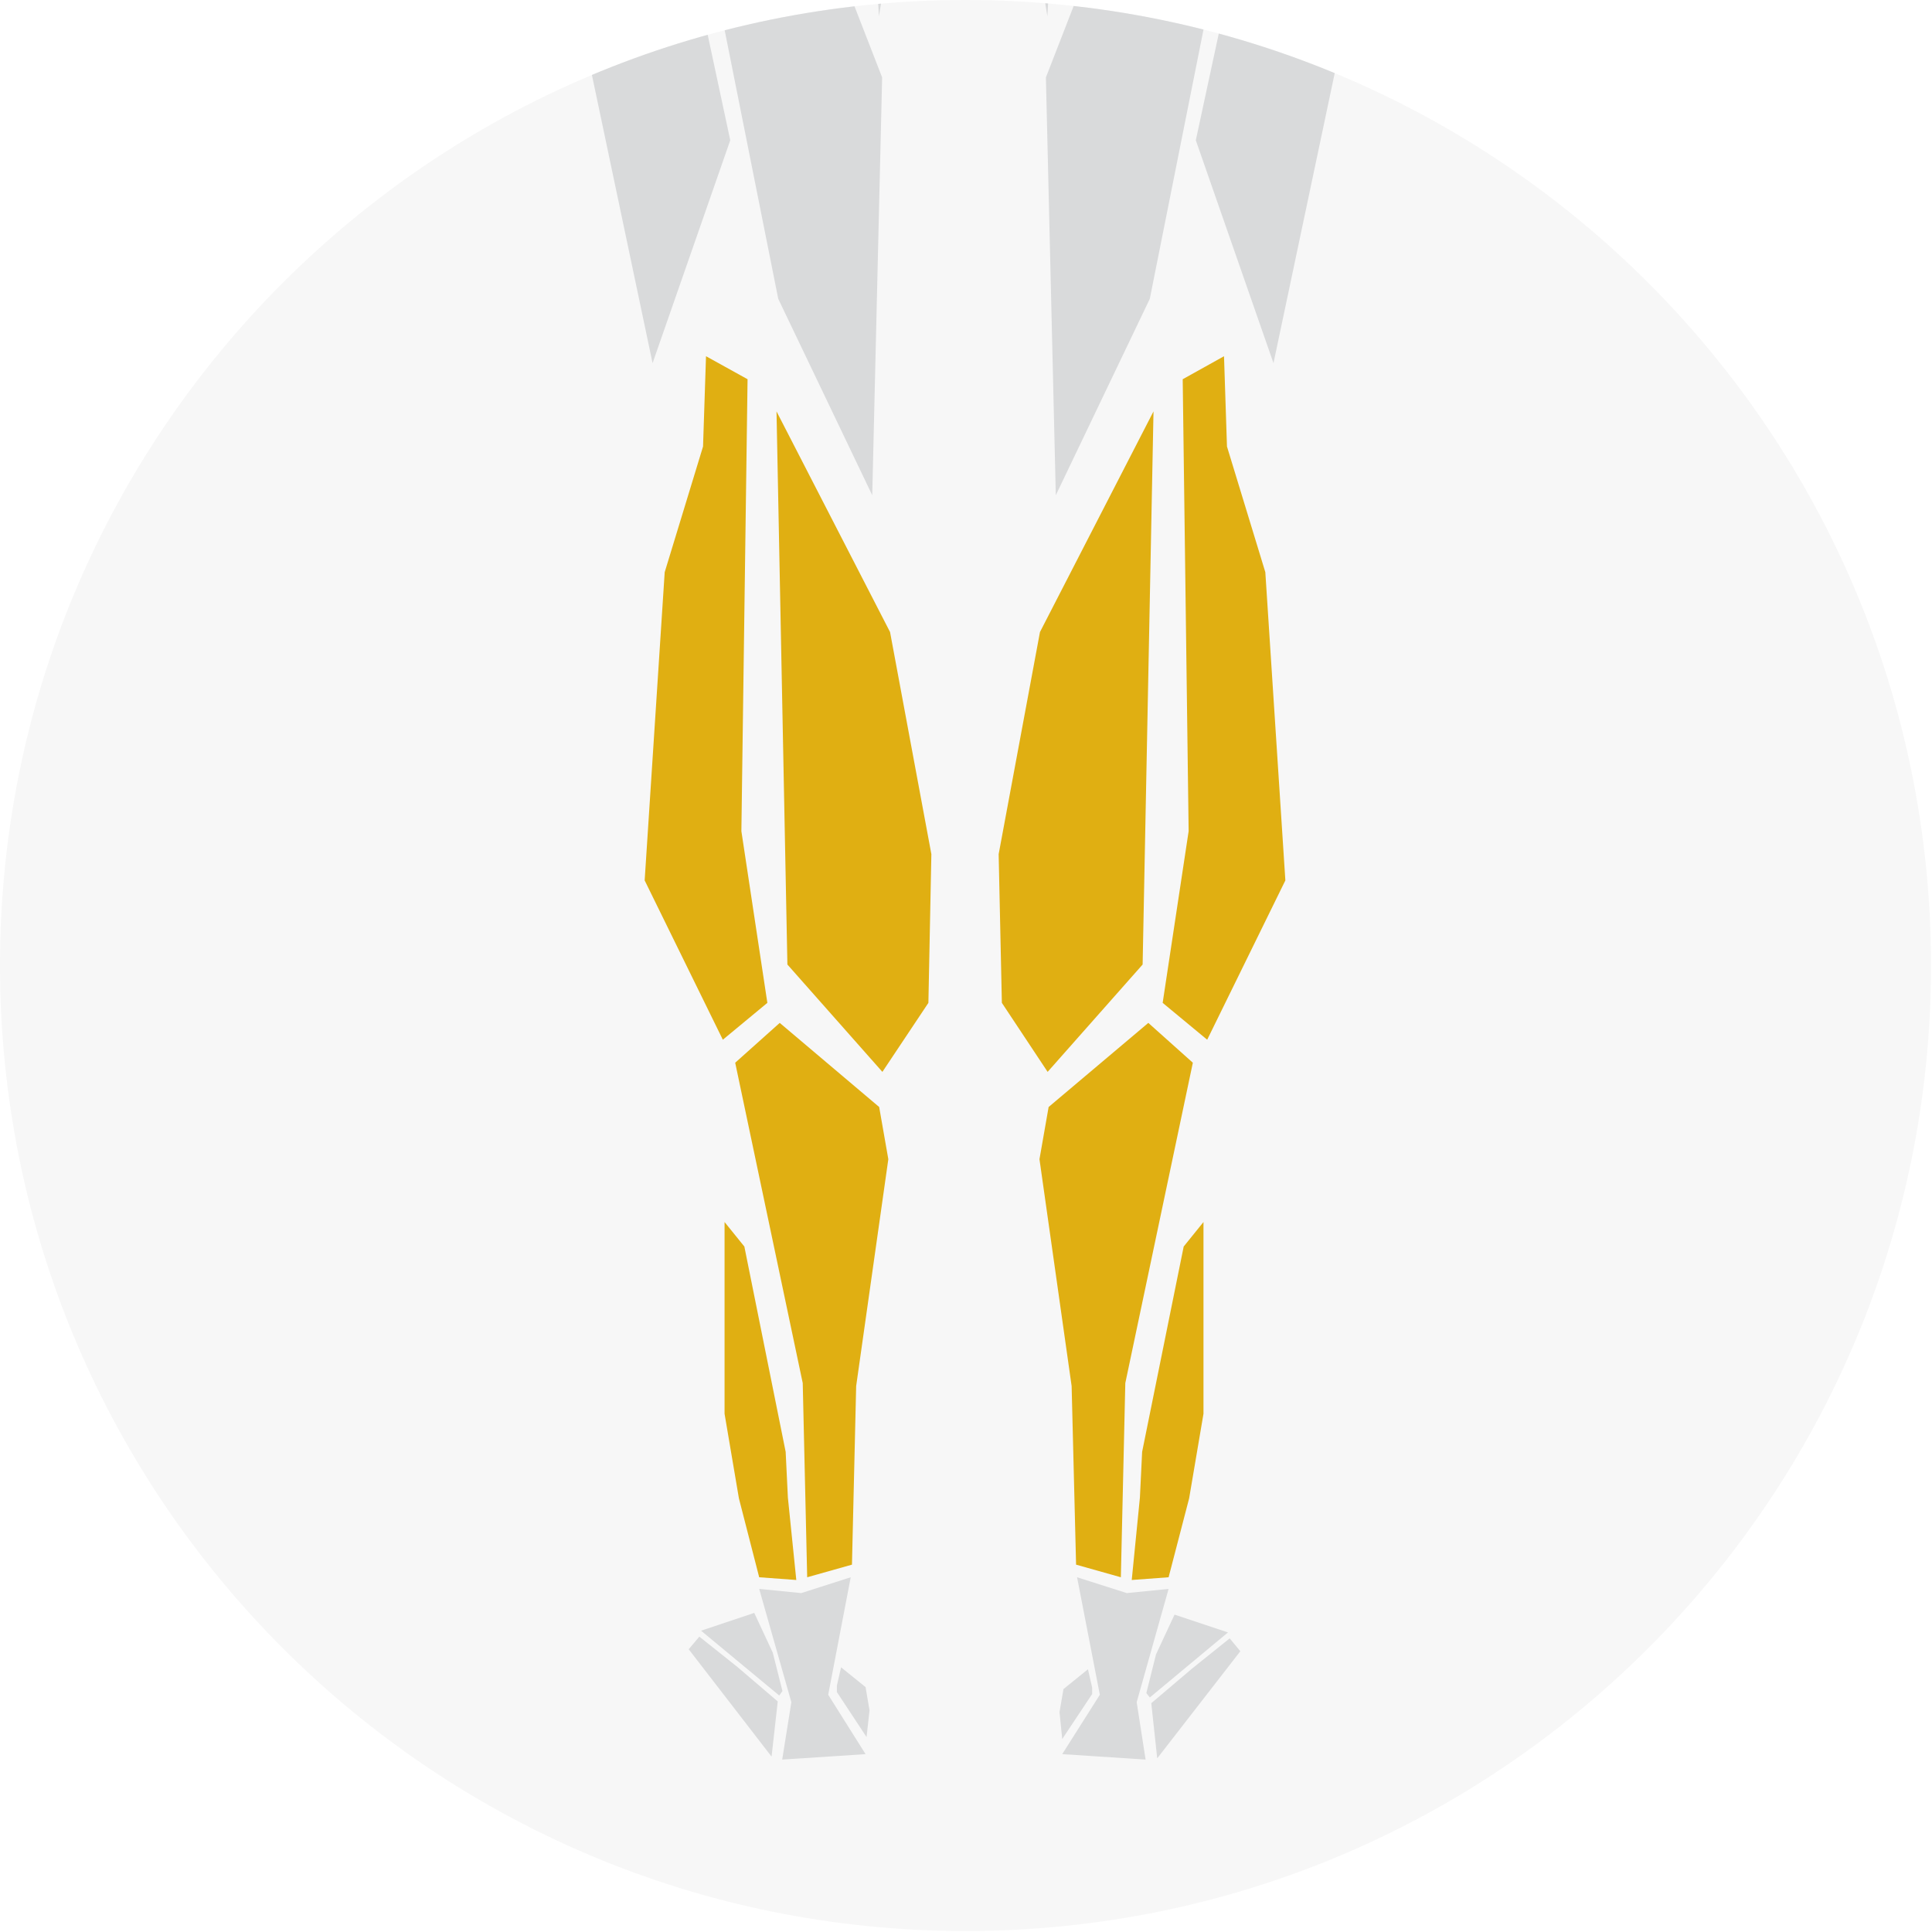
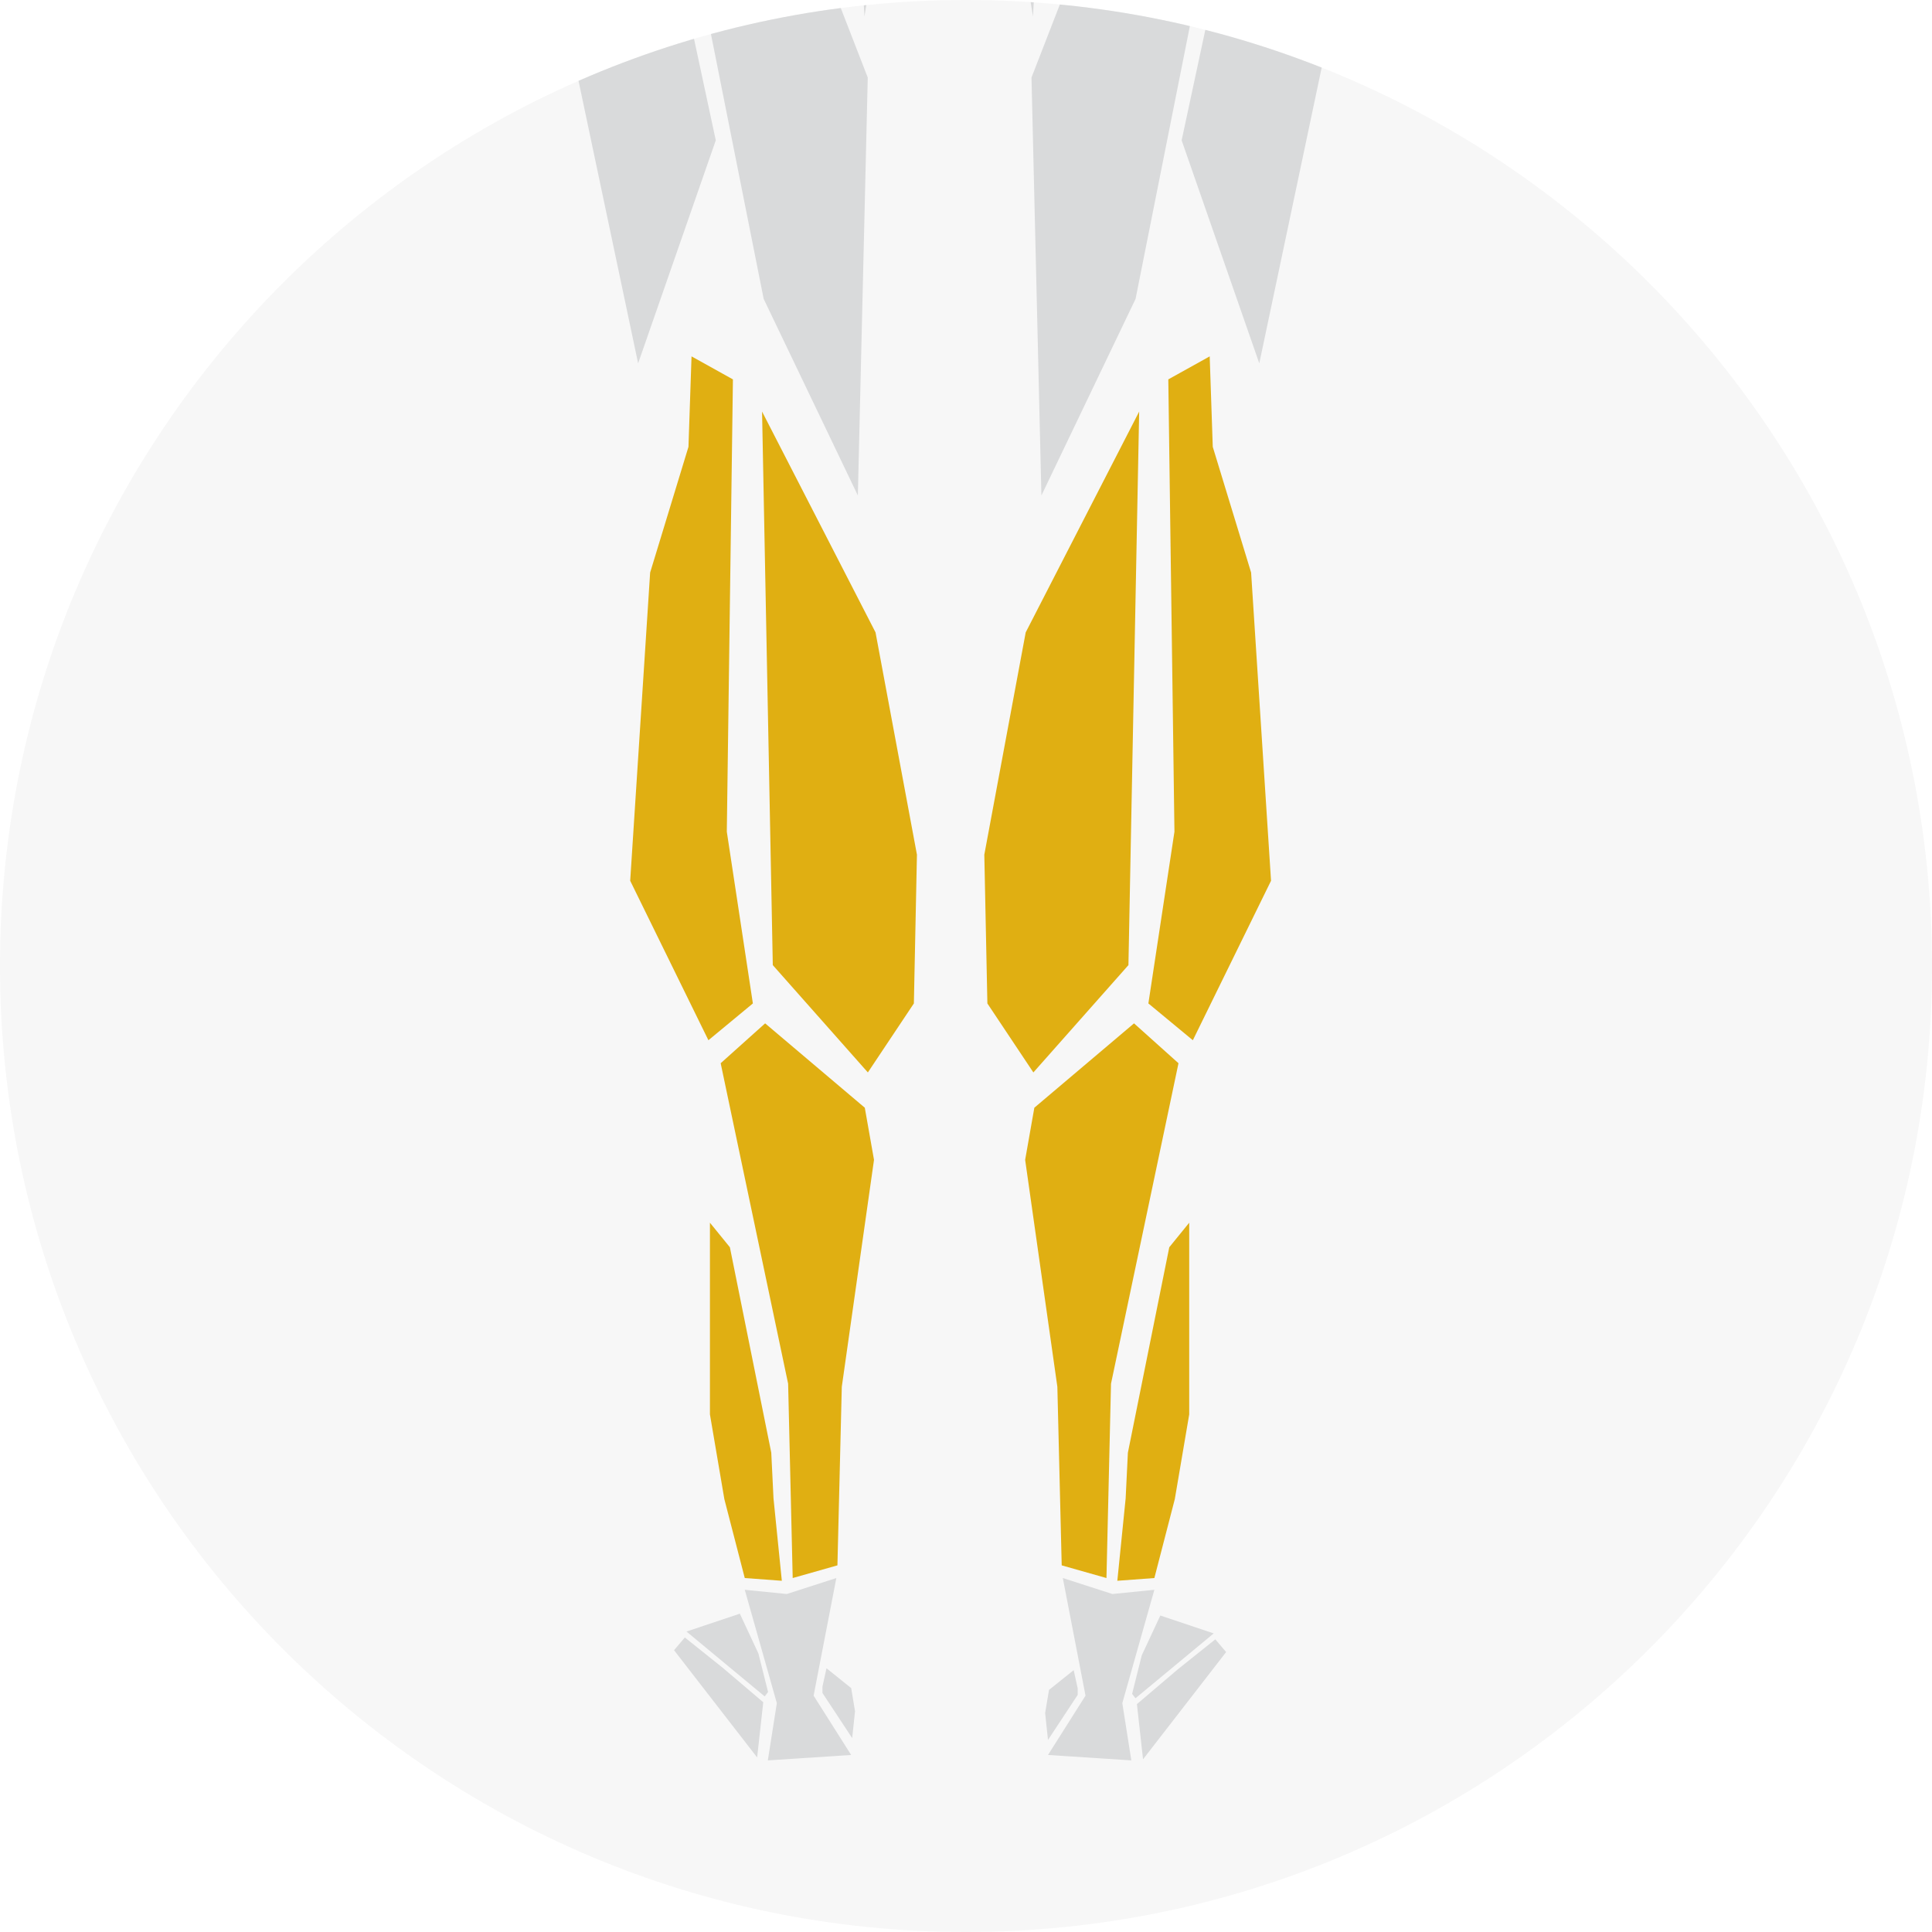
- <svg xmlns="http://www.w3.org/2000/svg" xmlns:xlink="http://www.w3.org/1999/xlink" version="1.1" id="Layer_1" x="0px" y="0px" viewBox="0 0 781 780.7" style="enable-background:new 0 0 781 780.7;" xml:space="preserve">
-   <style type="text/css">
- 	.st0{fill:#F7F7F7;}
- 	.st1{clip-path:url(#SVGID_2_);}
- 	.st2{fill:#D9DADB;}
- 	.st3{clip-path:url(#SVGID_4_);fill:#D9DADB;}
- 	.st4{clip-path:url(#SVGID_6_);fill:#D9DADB;}
- 	.st5{clip-path:url(#SVGID_8_);fill:#D9DADB;}
- 	.st6{clip-path:url(#SVGID_10_);fill:#D9DADB;}
- 	.st7{clip-path:url(#SVGID_12_);fill:#D9DADB;}
- 	.st8{clip-path:url(#SVGID_14_);fill:#D9DADB;}
- 	.st9{clip-path:url(#SVGID_16_);fill:#D9DADB;}
- 	.st10{clip-path:url(#SVGID_18_);fill:#D9DADB;}
- 	.st11{clip-path:url(#SVGID_20_);fill:#D9DADB;}
- 	.st12{clip-path:url(#SVGID_22_);fill:#D9DADB;}
- 	.st13{clip-path:url(#SVGID_24_);fill:#D9DADB;}
- 	.st14{clip-path:url(#SVGID_26_);fill:#D9DADB;}
- 	.st15{clip-path:url(#SVGID_28_);fill:#D9DADB;}
- 	.st16{clip-path:url(#SVGID_30_);fill:#D9DADB;}
- 	.st17{clip-path:url(#SVGID_32_);fill:#D9DADB;}
- 	.st18{clip-path:url(#SVGID_34_);fill:#D9DADB;}
- 	.st19{clip-path:url(#SVGID_36_);fill:#D9DADB;}
- 	.st20{clip-path:url(#SVGID_38_);fill:#E0AF12;}
- 	.st21{clip-path:url(#SVGID_40_);fill:#E0AF12;}
- 	.st22{clip-path:url(#SVGID_42_);fill:#E0AF12;}
- 	.st23{clip-path:url(#SVGID_44_);fill:#E0AF12;}
- 	.st24{clip-path:url(#SVGID_46_);}
- 	.st25{fill:#E0AF12;}
- </style>
-   <g id="Back_Right_Calf">
-     <circle class="st0" cx="390.3" cy="390.3" r="390.3" />
-     <g>
-       <g>
-         <g>
-           <defs>
-             <circle id="SVGID_1_" cx="390.3" cy="390.3" r="390.3" />
-           </defs>
-           <clipPath id="SVGID_2_">
-             <use xlink:href="#SVGID_1_" style="overflow:visible;" />
-           </clipPath>
-           <g class="st1">
-             <polygon class="st2" points="350.6,-1002.6 344.6,-939.8 265.2,-902.5 348.6,-892.4 385.3,-920.5 378,-1024.6      " />
-             <polygon class="st2" points="226.5,-761 244.5,-742.3 241.2,-618.1 199.8,-528.7 171.1,-541.4 161.7,-632.1 177.7,-727.6             " />
-             <polygon class="st2" points="254.5,-736.3 253.2,-695.5 279.9,-586.1 325.9,-530.7 319.2,-477.9 324.6,-474.6 358.6,-544        364.6,-618.8 321.2,-717.6 279.2,-719.6 257.8,-736.9      " />
-             <polygon class="st2" points="211.8,-528.7 211.1,-458.6 133.5,-344.2 171.7,-473.9      " />
-             <polygon class="st2" points="155.1,-565.4 170.4,-499.3 112.1,-315.8 100.8,-324.6 108.5,-399.4 115.7,-447.5      " />
-             <polygon class="st2" points="476.8,-1086.7 475.5,-1159.4 440.8,-1200.8 391.4,-1210.2 339.3,-1200.8 304.6,-1159.4        303.3,-1086.7 285.3,-1081.3 292,-1043.3 306.6,-1034.6 324.7,-1036.6 340.7,-1000.6 362,-1028.6 391.4,-1037.3 418.1,-1028.6        439.5,-1000.6 455.5,-1036.6 473.5,-1034.6 488.2,-1043.3 494.9,-1081.3      " />
-             <polygon class="st2" points="428,-1002.6 434.1,-939.8 513.5,-902.5 430,-892.4 393.3,-920.5 400.7,-1024.6      " />
-             <g>
-               <polygon class="st2" points="287.2,-861.7 281.9,-845.7 257.2,-834.4 244.5,-789.7 186.4,-741.6 185.8,-837 220.5,-890.4         249.2,-897.1       " />
-               <polygon class="st2" points="271.9,-888.4 305.2,-859.7 329.3,-720.2 378.7,-620.8 378.7,-851.7 341.3,-879.8       " />
-               <polygon class="st2" points="298.6,-844.4 320.6,-730.2 271.9,-734.3 240.5,-771.6 259.8,-792.3 264.5,-820.4       " />
-               <polygon class="st2" points="491.5,-861.7 496.8,-845.7 521.5,-834.4 534.2,-789.7 592.2,-741.6 592.9,-837 558.2,-890.4         529.5,-897.1       " />
-               <polygon class="st2" points="506.8,-888.4 473.4,-859.7 449.4,-720.2 400,-620.8 400,-851.7 437.4,-879.8       " />
-               <polygon class="st2" points="480.1,-844.4 458.1,-730.2 506.8,-734.3 538.2,-771.6 518.8,-792.3 514.1,-820.4       " />
-             </g>
-             <polygon class="st2" points="552.2,-761 534.2,-742.3 537.5,-618.1 578.9,-528.7 607.6,-541.4 616.9,-632.1 600.9,-727.6             " />
-             <polygon class="st2" points="524.2,-736.3 525.5,-695.5 498.8,-586.1 452.7,-530.7 459.4,-477.9 454.1,-474.6 420,-544        414,-618.8 457.4,-717.6 499.5,-719.6 520.8,-736.9      " />
-             <polygon class="st2" points="81.5,-337.1 93.2,-309.1 127.5,-303.7 130.2,-253.2 112.2,-181 100.4,-181.9 111.8,-230        99.6,-230.3 80.6,-179.2 66.1,-181 84.1,-232.7 71.6,-235.1 47.2,-180.1 29.2,-181.9 54,-239.1 45.4,-244.2 14.7,-195.5        -0.6,-197.3 45.4,-284.8 40.9,-292 -2.4,-274 -5.1,-283.9 30.1,-315.5      " />
-             <polygon class="st2" points="699.9,-337.1 688.1,-309.1 653.8,-303.7 651.1,-253.2 669.2,-181 680.9,-181.9 669.5,-230        681.7,-230.3 700.8,-179.2 715.2,-181 697.3,-232.7 709.8,-235.1 734.1,-180.1 752.2,-181.9 727.4,-239.1 735.9,-244.2        766.6,-195.5 781.9,-197.3 735.9,-284.8 740.4,-292 783.7,-274 786.5,-283.9 751.3,-315.5      " />
-             <polygon class="st2" points="569.5,-528.7 570.2,-458.6 647.9,-344.2 609.6,-473.9      " />
-             <polygon class="st2" points="626.3,-565.4 610.9,-499.3 669.2,-315.8 680.5,-324.6 672.8,-399.4 665.7,-447.5      " />
-             <polygon class="st2" points="481.9,674.5 465.4,688.5 467.8,710.8 501.4,667.5 497.1,662.3      " />
-             <polygon class="st2" points="496.4,659.9 474.8,652.7 467.3,668.8 463.4,684.4 464.8,686.2      " />
-             <polygon class="st2" points="441.5,684.8 441.5,682.2 439.8,674.8 429.9,682.8 428.3,692.1 429.4,703      " />
-             <polygon class="st2" points="297.9,673.7 314.4,687.8 311.9,710.1 278.4,666.7 282.7,661.6      " />
-             <polygon class="st2" points="283.4,659.2 304.9,652 312.4,668.1 316.3,683.6 315,685.4      " />
-             <polygon class="st2" points="338.3,684 338.3,681.4 340,674 349.9,682 351.5,691.4 350.3,702.2      " />
-           </g>
-         </g>
-       </g>
-       <g>
-         <g>
-           <defs>
-             <circle id="SVGID_3_" cx="390.3" cy="390.3" r="390.3" />
-           </defs>
-           <clipPath id="SVGID_4_">
-             <use xlink:href="#SVGID_3_" style="overflow:visible;" />
-           </clipPath>
-           <polygon class="st3" points="277.9,-564.1 315.9,-506.6 303.9,-481.3 261.8,-476.6     " />
-         </g>
-       </g>
-       <g>
-         <g>
-           <defs>
-             <circle id="SVGID_5_" cx="390.3" cy="390.3" r="390.3" />
-           </defs>
-           <clipPath id="SVGID_6_">
-             <use xlink:href="#SVGID_5_" style="overflow:visible;" />
-           </clipPath>
-           <polygon class="st4" points="314.6,-468.6 364,-415.2 347.3,-416.5 287.9,-414.5 221.1,-364.5 255.8,-462.6     " />
-         </g>
-       </g>
-       <g>
-         <g>
-           <defs>
-             <circle id="SVGID_7_" cx="390.3" cy="390.3" r="390.3" />
-           </defs>
-           <clipPath id="SVGID_8_">
-             <use xlink:href="#SVGID_7_" style="overflow:visible;" />
-           </clipPath>
-           <polygon class="st5" points="500.8,-564.1 462.8,-506.6 474.8,-481.3 516.8,-476.6     " />
-         </g>
-       </g>
-       <g>
-         <g>
-           <defs>
-             <circle id="SVGID_9_" cx="390.3" cy="390.3" r="390.3" />
-           </defs>
-           <clipPath id="SVGID_10_">
-             <use xlink:href="#SVGID_9_" style="overflow:visible;" />
-           </clipPath>
-           <polygon class="st6" points="407.2,-542.7 389.8,-593.4 371.1,-543.1 341.6,-469.3 391.6,-409.9 439,-469.3     " />
-         </g>
-       </g>
-       <g>
-         <g>
-           <defs>
-             <circle id="SVGID_11_" cx="390.3" cy="390.3" r="390.3" />
-           </defs>
-           <clipPath id="SVGID_12_">
-             <use xlink:href="#SVGID_11_" style="overflow:visible;" />
-           </clipPath>
-           <polygon class="st7" points="464.1,-468.6 414.7,-415.2 431.4,-416.5 490.8,-414.5 557.5,-364.5 522.8,-462.6     " />
-         </g>
-       </g>
-       <g>
-         <g>
-           <defs>
-             <circle id="SVGID_13_" cx="390.3" cy="390.3" r="390.3" />
-           </defs>
-           <clipPath id="SVGID_14_">
-             <use xlink:href="#SVGID_13_" style="overflow:visible;" />
-           </clipPath>
-           <polygon class="st8" points="239.1,-177.6 287.2,-203.6 361.3,-222.3 376,-264.4 374.6,-371.8 348.6,-407.2 301.2,-407.9       231.1,-349.1 230.5,-318.1 217,-254.3 221.1,-195.9     " />
-         </g>
-       </g>
-       <g>
-         <g>
-           <defs>
-             <circle id="SVGID_15_" cx="390.3" cy="390.3" r="390.3" />
-           </defs>
-           <clipPath id="SVGID_16_">
-             <use xlink:href="#SVGID_15_" style="overflow:visible;" />
-           </clipPath>
-           <polygon class="st9" points="539.5,-177.6 491.5,-203.6 417.4,-222.3 402.7,-264.4 404,-371.8 430,-407.2 477.4,-407.9       547.5,-349.1 548.2,-318.1 561.7,-254.3 557.5,-195.9     " />
-         </g>
-       </g>
-       <g>
-         <g>
-           <defs>
-             <circle id="SVGID_17_" cx="390.3" cy="390.3" r="390.3" />
-           </defs>
-           <clipPath id="SVGID_18_">
-             <use xlink:href="#SVGID_17_" style="overflow:visible;" />
-           </clipPath>
-           <polygon class="st10" points="289.2,-182.9 279.2,-18.1 295.2,56.7 263.8,146.8 230.5,-11.4 247.2,-170.9     " />
-         </g>
-       </g>
-       <g>
-         <g>
-           <defs>
-             <circle id="SVGID_19_" cx="390.3" cy="390.3" r="390.3" />
-           </defs>
-           <clipPath id="SVGID_20_">
-             <use xlink:href="#SVGID_19_" style="overflow:visible;" />
-           </clipPath>
-           <polygon class="st11" points="326.6,-192.3 347.3,-137.5 355.3,6.6 378,-132.2 375.3,-219.6     " />
-         </g>
-       </g>
-       <g>
-         <g>
-           <defs>
-             <circle id="SVGID_21_" cx="390.3" cy="390.3" r="390.3" />
-           </defs>
-           <clipPath id="SVGID_22_">
-             <use xlink:href="#SVGID_21_" style="overflow:visible;" />
-           </clipPath>
-           <polygon class="st12" points="311.2,-186.9 286.5,-20.1 314.6,120.8 352.6,200.2 356.6,31.3 329.9,-37.4 328.6,-142.2     " />
-         </g>
-       </g>
-       <g>
-         <g>
-           <defs>
-             <circle id="SVGID_23_" cx="390.3" cy="390.3" r="390.3" />
-           </defs>
-           <clipPath id="SVGID_24_">
-             <use xlink:href="#SVGID_23_" style="overflow:visible;" />
-           </clipPath>
-           <polygon class="st13" points="230.5,-72.6 239.2,-168.5 217,-184.3 217,-158     " />
-         </g>
-       </g>
-       <g>
-         <g>
-           <defs>
-             <circle id="SVGID_25_" cx="390.3" cy="390.3" r="390.3" />
-           </defs>
-           <clipPath id="SVGID_26_">
-             <use xlink:href="#SVGID_25_" style="overflow:visible;" />
-           </clipPath>
-           <polygon class="st14" points="489.5,-182.9 499.5,-18.1 483.4,56.7 514.8,146.8 548.2,-11.4 531.5,-170.9     " />
-         </g>
-       </g>
-       <g>
-         <g>
-           <defs>
-             <circle id="SVGID_27_" cx="390.3" cy="390.3" r="390.3" />
-           </defs>
-           <clipPath id="SVGID_28_">
-             <use xlink:href="#SVGID_27_" style="overflow:visible;" />
-           </clipPath>
-           <polygon class="st15" points="468.2,-186.9 492.9,-20.1 464.8,120.8 426.8,200.2 422.8,31.3 449.5,-37.4 450.8,-142.2     " />
-         </g>
-       </g>
-       <g>
-         <g>
-           <defs>
-             <circle id="SVGID_29_" cx="390.3" cy="390.3" r="390.3" />
-           </defs>
-           <clipPath id="SVGID_30_">
-             <use xlink:href="#SVGID_29_" style="overflow:visible;" />
-           </clipPath>
-           <polygon class="st16" points="452.1,-192.3 431.4,-137.5 423.4,6.6 400.7,-132.2 403.3,-219.6     " />
-         </g>
-       </g>
-       <g>
-         <g>
-           <defs>
-             <circle id="SVGID_31_" cx="390.3" cy="390.3" r="390.3" />
-           </defs>
-           <clipPath id="SVGID_32_">
-             <use xlink:href="#SVGID_31_" style="overflow:visible;" />
-           </clipPath>
-           <polygon class="st17" points="549.6,-72.6 540.8,-168.5 563.1,-184.3 563.1,-158     " />
-         </g>
-       </g>
-       <g>
-         <g>
-           <defs>
-             <circle id="SVGID_33_" cx="390.3" cy="390.3" r="390.3" />
-           </defs>
-           <clipPath id="SVGID_34_">
-             <use xlink:href="#SVGID_33_" style="overflow:visible;" />
-           </clipPath>
-           <polygon class="st18" points="316.2,711.3 349.9,709.1 334.8,685.1 343.9,637.6 323.9,644 306.9,642.3 319.9,688.1     " />
-         </g>
-       </g>
-       <g>
-         <g>
-           <defs>
-             <circle id="SVGID_35_" cx="390.3" cy="390.3" r="390.3" />
-           </defs>
-           <clipPath id="SVGID_36_">
-             <use xlink:href="#SVGID_35_" style="overflow:visible;" />
-           </clipPath>
-           <polygon class="st19" points="463.1,711.3 429.4,709.1 444.6,685.1 435.4,637.6 455.5,644 472.4,642.3 459.5,688.1     " />
-         </g>
-       </g>
-       <g>
-         <g>
-           <defs>
-             <circle id="SVGID_37_" cx="390.3" cy="390.3" r="390.3" />
-           </defs>
-           <clipPath id="SVGID_38_">
-             <use xlink:href="#SVGID_37_" style="overflow:visible;" />
-           </clipPath>
-           <polygon class="st20" points="313.9,166.3 318.3,389.9 356.7,433.3 375.3,405.4 376.5,345.3 359.8,255.5     " />
-         </g>
-       </g>
-       <g>
-         <g>
-           <defs>
-             <circle id="SVGID_39_" cx="390.3" cy="390.3" r="390.3" />
-           </defs>
-           <clipPath id="SVGID_40_">
-             <use xlink:href="#SVGID_39_" style="overflow:visible;" />
-           </clipPath>
-           <polygon class="st21" points="302.2,153.3 299.7,336 310.2,405.4 292.2,420.3 260.6,355.9 268.7,231.3 284.2,180.5 285.4,144           " />
-         </g>
-       </g>
-       <g>
-         <g>
-           <defs>
-             <circle id="SVGID_41_" cx="390.3" cy="390.3" r="390.3" />
-           </defs>
-           <clipPath id="SVGID_42_">
-             <use xlink:href="#SVGID_41_" style="overflow:visible;" />
-           </clipPath>
-           <polygon class="st22" points="315.2,413.5 297.2,429.6 324.5,559.1 326.3,637.6 344.4,632.5 346.1,560.3 359.1,468.6       355.4,447.5     " />
-         </g>
-       </g>
-       <g>
-         <g>
-           <defs>
-             <circle id="SVGID_43_" cx="390.3" cy="390.3" r="390.3" />
-           </defs>
-           <clipPath id="SVGID_44_">
-             <use xlink:href="#SVGID_43_" style="overflow:visible;" />
-           </clipPath>
-           <polygon class="st23" points="300.9,503.9 317.6,586.9 318.5,605.4 321.9,638.7 306.9,637.6 298.7,605.7 292.9,571.5 292.9,494           " />
-         </g>
-       </g>
-       <g>
-         <g>
-           <defs>
-             <circle id="SVGID_45_" cx="390.3" cy="390.3" r="390.3" />
-           </defs>
-           <clipPath id="SVGID_46_">
-             <use xlink:href="#SVGID_45_" style="overflow:visible;" />
-           </clipPath>
-           <g class="st24">
-             <polygon class="st25" points="466.3,166.3 461.9,389.9 423.5,433.3 405,405.4 403.7,345.3 420.4,255.5      " />
-             <polygon class="st25" points="478.1,153.3 480.5,336 470,405.4 488,420.3 519.6,355.9 511.5,231.3 496,180.5 494.8,144             " />
-             <polygon class="st25" points="464.2,413.5 482.2,429.6 454.9,559.1 453.1,637.6 435,632.5 433.2,560.3 420.2,468.6        423.9,447.5      " />
-             <polygon class="st25" points="478.5,503.9 461.7,586.9 460.8,605.4 457.5,638.7 472.4,637.6 480.7,605.7 486.5,571.5        486.5,494      " />
-           </g>
-         </g>
-       </g>
+ <svg xmlns="http://www.w3.org/2000/svg" viewBox="0 0 874.68 874.68">
+   <defs>
+     <style>.cls-1{fill:none;}.cls-2{fill:#f7f7f7;}.cls-3{clip-path:url(#clip-path);}.cls-4{fill:#d9dadb;}.cls-5{fill:#e0af12;}.cls-6{clip-path:url(#clip-path-2);}.cls-7{clip-path:url(#clip-path-3);}</style>
+     <clipPath id="clip-path">
+       <circle class="cls-1" cx="437.34" cy="437.34" r="437.34" />
+     </clipPath>
+     <clipPath id="clip-path-2">
+       <circle class="cls-1" cx="-126.11" cy="1602.19" r="437.34" />
+     </clipPath>
+     <clipPath id="clip-path-3">
+       <circle class="cls-1" cx="791.12" cy="1602.01" r="437.34" />
+     </clipPath>
+   </defs>
+   <g id="Back_Left_Calf" data-name="Back Left Calf">
+     <circle class="cls-2" cx="437.34" cy="437.34" r="437.34" />
+     <g class="cls-3">
+       <polygon class="cls-4" points="533.23 755.77 514.72 771.51 517.49 796.5 555.11 747.94 550.22 742.18 533.23 755.77" />
+       <polygon class="cls-4" points="549.48 739.5 525.32 731.4 516.91 749.43 512.54 766.87 514.07 768.86 549.48 739.5" />
+       <polygon class="cls-4" points="487.92 767.32 487.92 764.42 486.09 756.13 474.92 765.08 473.17 775.54 474.46 787.73 487.92 767.32" />
+       <polygon class="cls-4" points="327.04 754.93 345.55 770.66 342.78 795.65 305.16 747.1 310.05 741.34 327.04 754.93" />
+       <polygon class="cls-4" points="310.79 738.65 334.95 730.56 343.36 748.59 347.73 766.03 346.2 768.02 310.79 738.65" />
+       <polygon class="cls-4" points="372.35 766.47 372.35 763.58 374.18 755.29 385.35 764.24 387.1 774.7 385.81 786.89 372.35 766.47" />
+       <polygon class="cls-4" points="317.32 -204.98 306.1 -20.24 324.06 63.53 288.9 164.5 251.51 -12.76 270.2 -191.51 317.32 -204.98" />
+       <polygon class="cls-4" points="359.21 -215.45 382.39 -154.12 391.37 7.43 416.8 -148.13 413.81 -246.11 359.21 -215.45" />
+       <polygon class="cls-4" points="342 -209.47 314.33 -22.48 345.74 135.32 388.38 224.32 392.86 35.1 362.95 -41.93 361.45 -159.35 342 -209.47" />
+       <polygon class="cls-4" points="541.7 -204.98 552.92 -20.24 534.97 63.53 570.12 164.5 607.52 -12.76 588.82 -191.51 541.7 -204.98" />
+       <polygon class="cls-4" points="517.85 -209.47 545.52 -22.48 514.11 135.32 471.48 224.32 466.99 35.1 496.91 -41.93 498.4 -159.35 517.85 -209.47" />
+       <polygon class="cls-4" points="499.82 -215.45 476.63 -154.12 467.66 7.43 442.23 -148.13 445.22 -246.11 499.82 -215.45" />
+       <polygon class="cls-4" points="347.62 796.99 385.35 794.53 368.35 767.68 378.64 714.43 356.2 721.66 337.18 719.75 351.7 771.07 347.62 796.99" />
+       <polygon class="cls-4" points="512.19 796.99 474.46 794.53 491.45 767.68 481.17 714.43 503.61 721.66 522.62 719.75 508.11 771.07 512.19 796.99" />
+       <polygon class="cls-5" points="345.01 186.33 349.87 436.94 392.91 485.53 413.74 454.29 415.13 386.95 396.38 286.3 345.01 186.33" />
+       <polygon class="cls-5" points="331.82 171.76 329.05 376.54 340.85 454.29 320.72 470.95 285.31 398.75 294.34 259.22 311.69 202.3 313.08 161.34 331.82 171.76" />
+       <polygon class="cls-5" points="346.4 463.31 326.27 481.36 356.81 626.45 358.88 714.43 379.13 708.69 381.11 627.84 395.69 525.1 391.52 501.5 346.4 463.31" />
+       <polygon class="cls-5" points="330.44 564.67 349.18 657.69 350.19 678.35 353.96 715.67 337.18 714.43 327.94 678.71 321.41 640.33 321.41 553.56 330.44 564.67" />
+       <polygon class="cls-5" points="515.74 186.33 510.88 436.94 467.84 485.53 447.02 454.29 445.63 386.95 464.37 286.3 515.74 186.33" />
+       <polygon class="cls-5" points="528.93 171.76 531.71 376.54 519.91 454.29 540.04 470.95 575.44 398.75 566.42 259.22 549.06 202.3 547.67 161.34 528.93 171.76" />
+       <polygon class="cls-5" points="513.41 463.31 533.54 481.36 502.99 626.45 500.93 714.43 480.67 708.69 478.7 627.84 464.12 525.1 468.28 501.5 513.41 463.31" />
+       <polygon class="cls-5" points="529.37 564.67 510.63 657.69 509.62 678.35 505.85 715.67 522.62 714.43 531.87 678.71 538.4 640.33 538.4 553.56 529.37 564.67" />
    </g>
  </g>
-   <g id="Layer_1_1_">
- </g>
+   <g id="Front_Abs" data-name="Front Abs">
+     <g class="cls-6">
+       <polygon class="cls-4" points="-60.46 790.47 -68.34 827.23 -21.95 838.61 7.81 828.1 -60.46 790.47" />
+       <polygon class="cls-4" points="-30.7 851.74 6.05 917.38 46.31 937.51 21.81 956.76 2.55 1012.77 -42.08 1031.15 -113.21 996.01 -95.47 857.86 -30.7 851.74" />
+       <path class="cls-4" d="M24.09,832.44l16.1-8.71,50.38,55.74.28,21.22S25.06,832.93,24.09,832.44Z" />
+       <path class="cls-4" d="M19,834.75c0,1.11,70.72,75.34,70.72,75.34L91.83,976,67.32,934,20.06,913.88-13.2,852.61Z" />
+     </g>
+     <g class="cls-7">
+       <polygon class="cls-4" points="741.63 755.38 773.56 803.78 789.35 859.38 752.56 830.03 737.79 777.55 741.63 755.38" />
+       <polygon class="cls-4" points="726.31 790.65 734.19 827.41 687.8 838.79 658.04 828.28 726.31 790.65" />
+       <polygon class="cls-4" points="696.55 851.91 659.79 917.56 619.53 937.69 644.04 956.94 663.29 1012.96 707.93 1031.33 779.05 996.19 761.32 858.04 696.55 851.91" />
+       <polygon class="cls-4" points="876.36 643.38 876.36 591.86 849.2 545.02 791.09 526.16 733.05 545.02 705.88 591.86 705.88 643.38 692.77 646.18 698.39 691.15 719.93 698.64 743.35 747.35 791.35 767.85 838.89 747.35 862.31 698.64 883.85 691.15 889.47 646.18 876.36 643.38" />
+       <polygon class="cls-4" points="857.81 790.65 849.93 827.41 896.32 838.79 926.08 828.28 857.81 790.65" />
+       <polygon class="cls-4" points="887.57 851.91 924.33 917.56 964.59 937.69 940.08 956.94 920.83 1012.96 876.19 1031.33 805.06 996.19 822.8 858.04 887.57 851.91" />
+       <path class="cls-4" d="M641.76,832.62l-16.1-8.71-50.38,55.74L575,900.87S640.79,833.11,641.76,832.62Z" />
+       <path class="cls-4" d="M646.87,834.93c0,1.11-70.71,75.34-70.71,75.34L574,976.2l24.51-42,47.26-20.13,33.26-61.26Z" />
+       <polygon class="cls-4" points="841.68 755.38 809.74 803.78 793.95 859.38 830.75 830.03 843.53 776.7 841.68 755.38" />
+     </g>
+   </g>
</svg>
